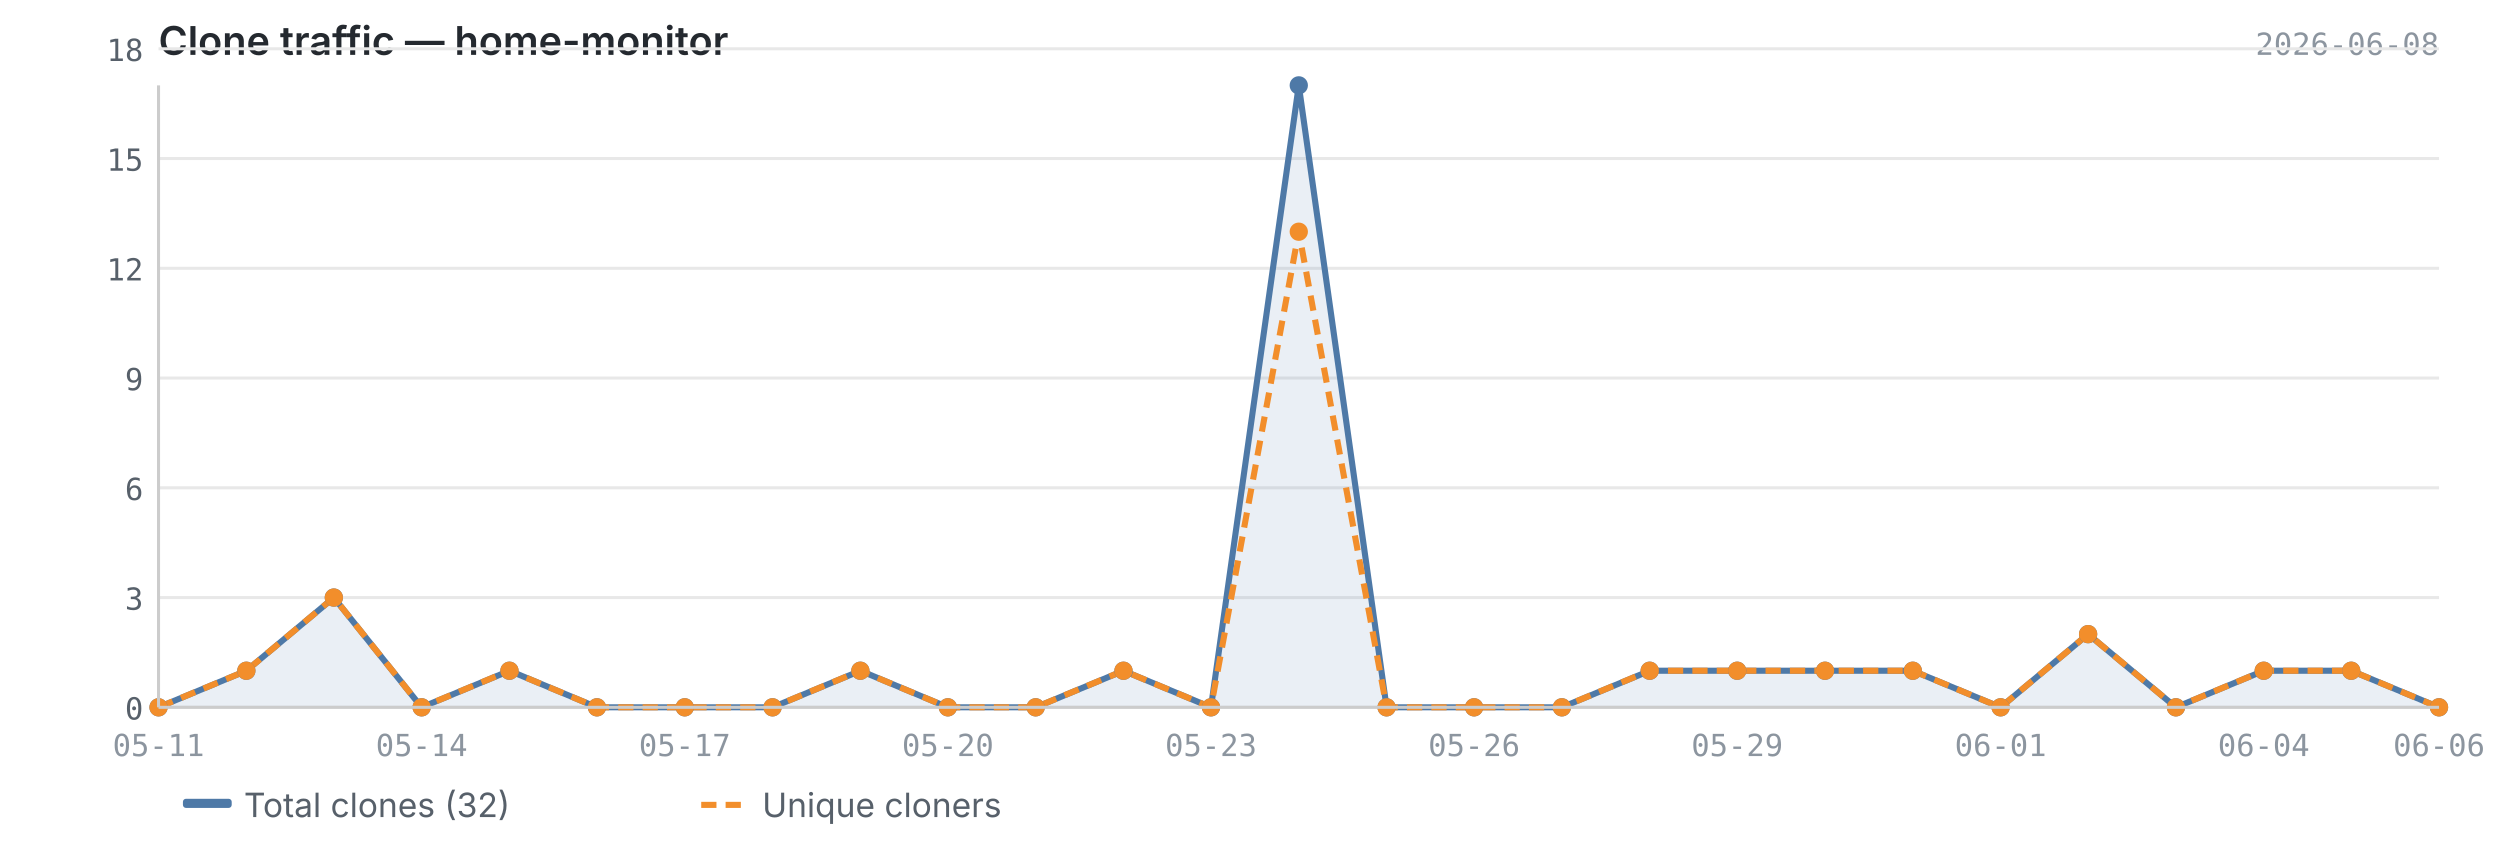
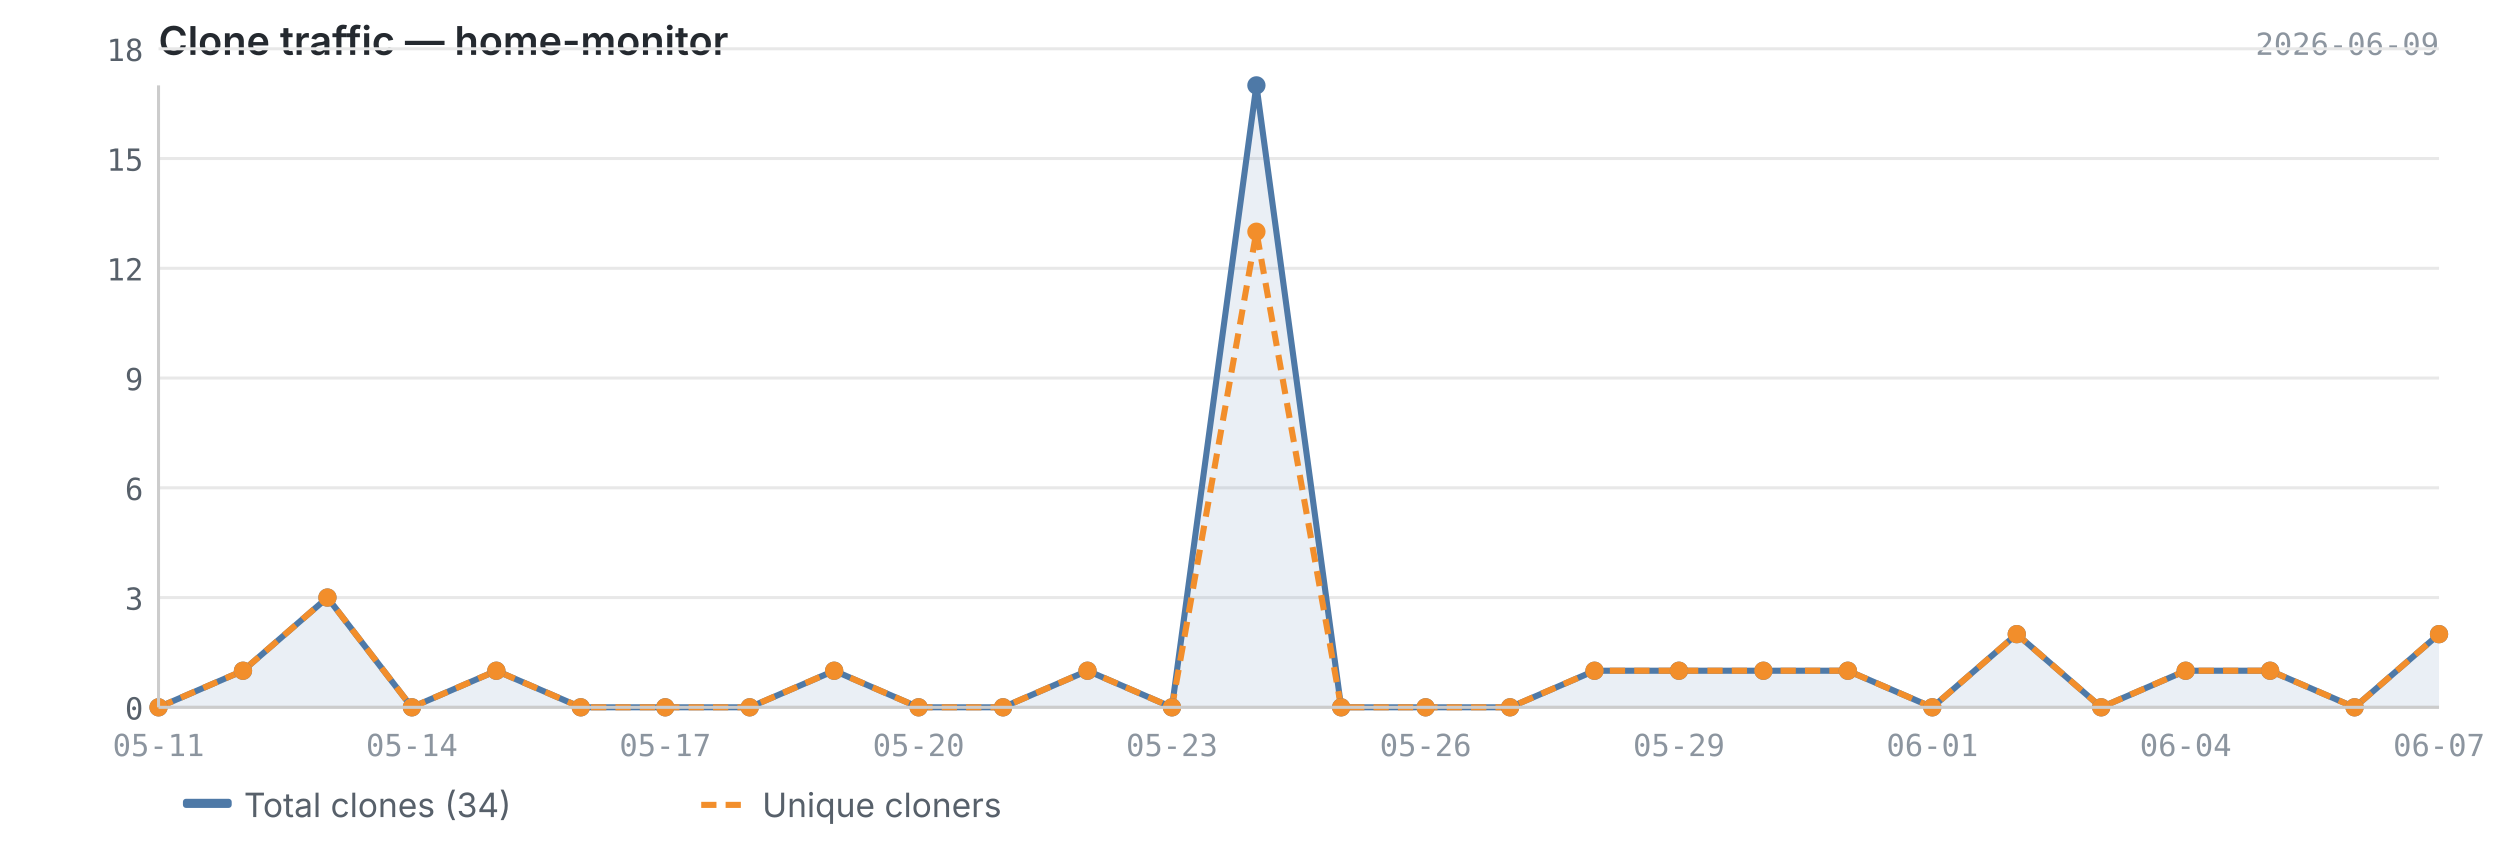
<svg xmlns="http://www.w3.org/2000/svg" viewBox="0 0 820 280" width="820" height="280">
  <text x="52" y="18" font-size="13" font-weight="600" fill="#24292f" font-family="-apple-system, BlinkMacSystemFont, 'Segoe UI', sans-serif">Clone traffic — home-monitor</text>
-   <text x="800" y="18" font-size="10" fill="#8c959f" font-family="ui-monospace, SFMono-Regular, 'SF Mono', Menlo, monospace" text-anchor="end">2026-06-08</text>
+   <text x="800" y="18" font-size="10" fill="#8c959f" font-family="ui-monospace, SFMono-Regular, 'SF Mono', Menlo, monospace" text-anchor="end">2026-06-09</text>
  <line x1="52" y1="232.0" x2="800" y2="232.0" stroke="#e8e8e8" stroke-width="1" />
  <line x1="52" y1="196.0" x2="800" y2="196.0" stroke="#e8e8e8" stroke-width="1" />
  <line x1="52" y1="160.0" x2="800" y2="160.0" stroke="#e8e8e8" stroke-width="1" />
  <line x1="52" y1="124.0" x2="800" y2="124.0" stroke="#e8e8e8" stroke-width="1" />
  <line x1="52" y1="88.0" x2="800" y2="88.0" stroke="#e8e8e8" stroke-width="1" />
  <line x1="52" y1="52.0" x2="800" y2="52.0" stroke="#e8e8e8" stroke-width="1" />
  <line x1="52" y1="16.0" x2="800" y2="16.0" stroke="#e8e8e8" stroke-width="1" />
-   <path d="M52.0,232.0 L52.0,232.0 L80.8,220.0 L109.5,196.0 L138.3,232.0 L167.1,220.0 L195.8,232.0 L224.6,232.0 L253.4,232.0 L282.2,220.0 L310.9,232.0 L339.7,232.0 L368.5,220.0 L397.2,232.0 L426.0,28.0 L454.8,232.0 L483.5,232.0 L512.3,232.0 L541.1,220.0 L569.8,220.0 L598.6,220.0 L627.4,220.0 L656.2,232.0 L684.9,208.0 L713.7,232.0 L742.5,220.0 L771.2,220.0 L800.0,232.0 L800.0,232.0 L52.0,232.0Z" fill="#4e79a7" opacity="0.12" />
-   <polyline points="52.0,232.0 80.8,220.0 109.5,196.0 138.3,232.0 167.1,220.0 195.8,232.0 224.6,232.0 253.4,232.0 282.2,220.0 310.9,232.0 339.7,232.0 368.5,220.0 397.2,232.0 426.0,28.0 454.8,232.0 483.5,232.0 512.3,232.0 541.1,220.0 569.8,220.0 598.6,220.0 627.4,220.0 656.2,232.0 684.9,208.0 713.7,232.0 742.5,220.0 771.2,220.0 800.0,232.0" fill="none" stroke="#4e79a7" stroke-width="2" stroke-linejoin="round" />
-   <polyline points="52.0,232.0 80.8,220.0 109.5,196.0 138.3,232.0 167.1,220.0 195.8,232.0 224.6,232.0 253.4,232.0 282.2,220.0 310.9,232.0 339.7,232.0 368.5,220.0 397.2,232.0 426.0,76.0 454.8,232.0 483.5,232.0 512.3,232.0 541.1,220.0 569.8,220.0 598.6,220.0 627.4,220.0 656.2,232.0 684.9,208.0 713.7,232.0 742.5,220.0 771.2,220.0 800.0,232.0" fill="none" stroke="#f28e2b" stroke-width="2" stroke-linejoin="round" stroke-dasharray="5,3" />
+   <path d="M52.0,232.0 L52.0,232.0 L79.7,220.0 L107.4,196.0 L135.1,232.0 L162.8,220.0 L190.5,232.0 L218.2,232.0 L245.9,232.0 L273.6,220.0 L301.3,232.0 L329.0,232.0 L356.7,220.0 L384.4,232.0 L412.1,28.0 L439.9,232.0 L467.6,232.0 L495.3,232.0 L523.0,220.0 L550.7,220.0 L578.4,220.0 L606.1,220.0 L633.8,232.0 L661.5,208.0 L689.2,232.0 L716.9,220.0 L744.6,220.0 L772.3,232.0 L800.0,208.0 L800.0,232.0 L52.0,232.0Z" fill="#4e79a7" opacity="0.12" />
+   <polyline points="52.0,232.0 79.7,220.0 107.4,196.0 135.1,232.0 162.8,220.0 190.5,232.0 218.2,232.0 245.9,232.0 273.6,220.0 301.3,232.0 329.0,232.0 356.7,220.0 384.4,232.0 412.1,28.0 439.9,232.0 467.6,232.0 495.3,232.0 523.0,220.0 550.7,220.0 578.4,220.0 606.1,220.0 633.8,232.0 661.5,208.0 689.2,232.0 716.9,220.0 744.6,220.0 772.3,232.0 800.0,208.0" fill="none" stroke="#4e79a7" stroke-width="2" stroke-linejoin="round" />
+   <polyline points="52.0,232.0 79.7,220.0 107.4,196.0 135.1,232.0 162.8,220.0 190.5,232.0 218.2,232.0 245.9,232.0 273.6,220.0 301.3,232.0 329.0,232.0 356.7,220.0 384.4,232.0 412.1,76.0 439.9,232.0 467.6,232.0 495.3,232.0 523.0,220.0 550.7,220.0 578.4,220.0 606.1,220.0 633.8,232.0 661.5,208.0 689.2,232.0 716.9,220.0 744.6,220.0 772.3,232.0 800.0,208.0" fill="none" stroke="#f28e2b" stroke-width="2" stroke-linejoin="round" stroke-dasharray="5,3" />
  <circle cx="52.0" cy="232.0" r="3" fill="#4e79a7" />
-   <circle cx="80.8" cy="220.0" r="3" fill="#4e79a7" />
-   <circle cx="109.5" cy="196.0" r="3" fill="#4e79a7" />
-   <circle cx="138.3" cy="232.0" r="3" fill="#4e79a7" />
-   <circle cx="167.1" cy="220.0" r="3" fill="#4e79a7" />
-   <circle cx="195.8" cy="232.0" r="3" fill="#4e79a7" />
-   <circle cx="224.6" cy="232.0" r="3" fill="#4e79a7" />
-   <circle cx="253.4" cy="232.0" r="3" fill="#4e79a7" />
-   <circle cx="282.2" cy="220.0" r="3" fill="#4e79a7" />
-   <circle cx="310.9" cy="232.0" r="3" fill="#4e79a7" />
-   <circle cx="339.7" cy="232.0" r="3" fill="#4e79a7" />
-   <circle cx="368.5" cy="220.0" r="3" fill="#4e79a7" />
-   <circle cx="397.2" cy="232.0" r="3" fill="#4e79a7" />
-   <circle cx="426.0" cy="28.0" r="3" fill="#4e79a7" />
-   <circle cx="454.8" cy="232.0" r="3" fill="#4e79a7" />
-   <circle cx="483.5" cy="232.0" r="3" fill="#4e79a7" />
-   <circle cx="512.3" cy="232.0" r="3" fill="#4e79a7" />
-   <circle cx="541.1" cy="220.0" r="3" fill="#4e79a7" />
-   <circle cx="569.8" cy="220.0" r="3" fill="#4e79a7" />
-   <circle cx="598.6" cy="220.0" r="3" fill="#4e79a7" />
-   <circle cx="627.4" cy="220.0" r="3" fill="#4e79a7" />
-   <circle cx="656.2" cy="232.0" r="3" fill="#4e79a7" />
-   <circle cx="684.9" cy="208.0" r="3" fill="#4e79a7" />
-   <circle cx="713.7" cy="232.0" r="3" fill="#4e79a7" />
-   <circle cx="742.5" cy="220.0" r="3" fill="#4e79a7" />
-   <circle cx="771.2" cy="220.0" r="3" fill="#4e79a7" />
-   <circle cx="800.0" cy="232.0" r="3" fill="#4e79a7" />
+   <circle cx="79.7" cy="220.0" r="3" fill="#4e79a7" />
+   <circle cx="107.4" cy="196.0" r="3" fill="#4e79a7" />
+   <circle cx="135.1" cy="232.0" r="3" fill="#4e79a7" />
+   <circle cx="162.8" cy="220.0" r="3" fill="#4e79a7" />
+   <circle cx="190.5" cy="232.0" r="3" fill="#4e79a7" />
+   <circle cx="218.2" cy="232.0" r="3" fill="#4e79a7" />
+   <circle cx="245.9" cy="232.0" r="3" fill="#4e79a7" />
+   <circle cx="273.6" cy="220.0" r="3" fill="#4e79a7" />
+   <circle cx="301.3" cy="232.0" r="3" fill="#4e79a7" />
+   <circle cx="329.0" cy="232.0" r="3" fill="#4e79a7" />
+   <circle cx="356.7" cy="220.0" r="3" fill="#4e79a7" />
+   <circle cx="384.4" cy="232.0" r="3" fill="#4e79a7" />
+   <circle cx="412.1" cy="28.0" r="3" fill="#4e79a7" />
+   <circle cx="439.9" cy="232.0" r="3" fill="#4e79a7" />
+   <circle cx="467.6" cy="232.0" r="3" fill="#4e79a7" />
+   <circle cx="495.3" cy="232.0" r="3" fill="#4e79a7" />
+   <circle cx="523.0" cy="220.0" r="3" fill="#4e79a7" />
+   <circle cx="550.7" cy="220.0" r="3" fill="#4e79a7" />
+   <circle cx="578.4" cy="220.0" r="3" fill="#4e79a7" />
+   <circle cx="606.1" cy="220.0" r="3" fill="#4e79a7" />
+   <circle cx="633.8" cy="232.0" r="3" fill="#4e79a7" />
+   <circle cx="661.5" cy="208.0" r="3" fill="#4e79a7" />
+   <circle cx="689.2" cy="232.0" r="3" fill="#4e79a7" />
+   <circle cx="716.9" cy="220.0" r="3" fill="#4e79a7" />
+   <circle cx="744.6" cy="220.0" r="3" fill="#4e79a7" />
+   <circle cx="772.3" cy="232.0" r="3" fill="#4e79a7" />
+   <circle cx="800.0" cy="208.0" r="3" fill="#4e79a7" />
  <circle cx="52.0" cy="232.0" r="3" fill="#f28e2b" />
-   <circle cx="80.8" cy="220.0" r="3" fill="#f28e2b" />
-   <circle cx="109.5" cy="196.0" r="3" fill="#f28e2b" />
-   <circle cx="138.3" cy="232.0" r="3" fill="#f28e2b" />
-   <circle cx="167.1" cy="220.0" r="3" fill="#f28e2b" />
-   <circle cx="195.8" cy="232.0" r="3" fill="#f28e2b" />
-   <circle cx="224.6" cy="232.0" r="3" fill="#f28e2b" />
-   <circle cx="253.4" cy="232.0" r="3" fill="#f28e2b" />
-   <circle cx="282.2" cy="220.0" r="3" fill="#f28e2b" />
-   <circle cx="310.9" cy="232.0" r="3" fill="#f28e2b" />
-   <circle cx="339.7" cy="232.0" r="3" fill="#f28e2b" />
-   <circle cx="368.5" cy="220.0" r="3" fill="#f28e2b" />
-   <circle cx="397.2" cy="232.0" r="3" fill="#f28e2b" />
-   <circle cx="426.0" cy="76.0" r="3" fill="#f28e2b" />
-   <circle cx="454.8" cy="232.0" r="3" fill="#f28e2b" />
-   <circle cx="483.5" cy="232.0" r="3" fill="#f28e2b" />
-   <circle cx="512.3" cy="232.0" r="3" fill="#f28e2b" />
-   <circle cx="541.1" cy="220.0" r="3" fill="#f28e2b" />
-   <circle cx="569.8" cy="220.0" r="3" fill="#f28e2b" />
-   <circle cx="598.6" cy="220.0" r="3" fill="#f28e2b" />
-   <circle cx="627.4" cy="220.0" r="3" fill="#f28e2b" />
-   <circle cx="656.2" cy="232.0" r="3" fill="#f28e2b" />
-   <circle cx="684.9" cy="208.0" r="3" fill="#f28e2b" />
-   <circle cx="713.7" cy="232.0" r="3" fill="#f28e2b" />
-   <circle cx="742.5" cy="220.0" r="3" fill="#f28e2b" />
-   <circle cx="771.2" cy="220.0" r="3" fill="#f28e2b" />
-   <circle cx="800.0" cy="232.0" r="3" fill="#f28e2b" />
+   <circle cx="79.7" cy="220.0" r="3" fill="#f28e2b" />
+   <circle cx="107.4" cy="196.0" r="3" fill="#f28e2b" />
+   <circle cx="135.1" cy="232.0" r="3" fill="#f28e2b" />
+   <circle cx="162.8" cy="220.0" r="3" fill="#f28e2b" />
+   <circle cx="190.5" cy="232.0" r="3" fill="#f28e2b" />
+   <circle cx="218.2" cy="232.0" r="3" fill="#f28e2b" />
+   <circle cx="245.9" cy="232.0" r="3" fill="#f28e2b" />
+   <circle cx="273.6" cy="220.0" r="3" fill="#f28e2b" />
+   <circle cx="301.3" cy="232.0" r="3" fill="#f28e2b" />
+   <circle cx="329.0" cy="232.0" r="3" fill="#f28e2b" />
+   <circle cx="356.7" cy="220.0" r="3" fill="#f28e2b" />
+   <circle cx="384.4" cy="232.0" r="3" fill="#f28e2b" />
+   <circle cx="412.1" cy="76.0" r="3" fill="#f28e2b" />
+   <circle cx="439.9" cy="232.0" r="3" fill="#f28e2b" />
+   <circle cx="467.6" cy="232.0" r="3" fill="#f28e2b" />
+   <circle cx="495.3" cy="232.0" r="3" fill="#f28e2b" />
+   <circle cx="523.0" cy="220.0" r="3" fill="#f28e2b" />
+   <circle cx="550.7" cy="220.0" r="3" fill="#f28e2b" />
+   <circle cx="578.4" cy="220.0" r="3" fill="#f28e2b" />
+   <circle cx="606.1" cy="220.0" r="3" fill="#f28e2b" />
+   <circle cx="633.8" cy="232.0" r="3" fill="#f28e2b" />
+   <circle cx="661.5" cy="208.0" r="3" fill="#f28e2b" />
+   <circle cx="689.2" cy="232.0" r="3" fill="#f28e2b" />
+   <circle cx="716.9" cy="220.0" r="3" fill="#f28e2b" />
+   <circle cx="744.6" cy="220.0" r="3" fill="#f28e2b" />
+   <circle cx="772.3" cy="232.0" r="3" fill="#f28e2b" />
+   <circle cx="800.0" cy="208.0" r="3" fill="#f28e2b" />
  <line x1="52" y1="28" x2="52" y2="232" stroke="#cccccc" stroke-width="1" />
  <line x1="52" y1="232" x2="800" y2="232" stroke="#cccccc" stroke-width="1" />
  <text x="47" y="236.0" text-anchor="end" font-size="10" fill="#57606a" font-family="ui-monospace, SFMono-Regular, 'SF Mono', Menlo, monospace">0</text>
  <text x="47" y="200.0" text-anchor="end" font-size="10" fill="#57606a" font-family="ui-monospace, SFMono-Regular, 'SF Mono', Menlo, monospace">3</text>
  <text x="47" y="164.0" text-anchor="end" font-size="10" fill="#57606a" font-family="ui-monospace, SFMono-Regular, 'SF Mono', Menlo, monospace">6</text>
  <text x="47" y="128.0" text-anchor="end" font-size="10" fill="#57606a" font-family="ui-monospace, SFMono-Regular, 'SF Mono', Menlo, monospace">9</text>
  <text x="47" y="92.0" text-anchor="end" font-size="10" fill="#57606a" font-family="ui-monospace, SFMono-Regular, 'SF Mono', Menlo, monospace">12</text>
  <text x="47" y="56.0" text-anchor="end" font-size="10" fill="#57606a" font-family="ui-monospace, SFMono-Regular, 'SF Mono', Menlo, monospace">15</text>
  <text x="47" y="20.0" text-anchor="end" font-size="10" fill="#57606a" font-family="ui-monospace, SFMono-Regular, 'SF Mono', Menlo, monospace">18</text>
  <text x="52.0" y="248" text-anchor="middle" font-size="10" fill="#8c959f" font-family="ui-monospace, SFMono-Regular, 'SF Mono', Menlo, monospace">05-11</text>
-   <text x="138.3" y="248" text-anchor="middle" font-size="10" fill="#8c959f" font-family="ui-monospace, SFMono-Regular, 'SF Mono', Menlo, monospace">05-14</text>
-   <text x="224.6" y="248" text-anchor="middle" font-size="10" fill="#8c959f" font-family="ui-monospace, SFMono-Regular, 'SF Mono', Menlo, monospace">05-17</text>
-   <text x="310.9" y="248" text-anchor="middle" font-size="10" fill="#8c959f" font-family="ui-monospace, SFMono-Regular, 'SF Mono', Menlo, monospace">05-20</text>
-   <text x="397.2" y="248" text-anchor="middle" font-size="10" fill="#8c959f" font-family="ui-monospace, SFMono-Regular, 'SF Mono', Menlo, monospace">05-23</text>
-   <text x="483.5" y="248" text-anchor="middle" font-size="10" fill="#8c959f" font-family="ui-monospace, SFMono-Regular, 'SF Mono', Menlo, monospace">05-26</text>
-   <text x="569.8" y="248" text-anchor="middle" font-size="10" fill="#8c959f" font-family="ui-monospace, SFMono-Regular, 'SF Mono', Menlo, monospace">05-29</text>
-   <text x="656.2" y="248" text-anchor="middle" font-size="10" fill="#8c959f" font-family="ui-monospace, SFMono-Regular, 'SF Mono', Menlo, monospace">06-01</text>
-   <text x="742.5" y="248" text-anchor="middle" font-size="10" fill="#8c959f" font-family="ui-monospace, SFMono-Regular, 'SF Mono', Menlo, monospace">06-04</text>
-   <text x="800.0" y="248" text-anchor="middle" font-size="10" fill="#8c959f" font-family="ui-monospace, SFMono-Regular, 'SF Mono', Menlo, monospace">06-06</text>
+   <text x="135.1" y="248" text-anchor="middle" font-size="10" fill="#8c959f" font-family="ui-monospace, SFMono-Regular, 'SF Mono', Menlo, monospace">05-14</text>
+   <text x="218.2" y="248" text-anchor="middle" font-size="10" fill="#8c959f" font-family="ui-monospace, SFMono-Regular, 'SF Mono', Menlo, monospace">05-17</text>
+   <text x="301.3" y="248" text-anchor="middle" font-size="10" fill="#8c959f" font-family="ui-monospace, SFMono-Regular, 'SF Mono', Menlo, monospace">05-20</text>
+   <text x="384.4" y="248" text-anchor="middle" font-size="10" fill="#8c959f" font-family="ui-monospace, SFMono-Regular, 'SF Mono', Menlo, monospace">05-23</text>
+   <text x="467.6" y="248" text-anchor="middle" font-size="10" fill="#8c959f" font-family="ui-monospace, SFMono-Regular, 'SF Mono', Menlo, monospace">05-26</text>
+   <text x="550.7" y="248" text-anchor="middle" font-size="10" fill="#8c959f" font-family="ui-monospace, SFMono-Regular, 'SF Mono', Menlo, monospace">05-29</text>
+   <text x="633.8" y="248" text-anchor="middle" font-size="10" fill="#8c959f" font-family="ui-monospace, SFMono-Regular, 'SF Mono', Menlo, monospace">06-01</text>
+   <text x="716.9" y="248" text-anchor="middle" font-size="10" fill="#8c959f" font-family="ui-monospace, SFMono-Regular, 'SF Mono', Menlo, monospace">06-04</text>
+   <text x="800.0" y="248" text-anchor="middle" font-size="10" fill="#8c959f" font-family="ui-monospace, SFMono-Regular, 'SF Mono', Menlo, monospace">06-07</text>
  <rect x="60" y="262" width="16" height="3" fill="#4e79a7" rx="1" />
-   <text x="80" y="268" font-size="11" fill="#57606a" font-family="-apple-system, BlinkMacSystemFont, 'Segoe UI', sans-serif">Total clones (32)</text>
+   <text x="80" y="268" font-size="11" fill="#57606a" font-family="-apple-system, BlinkMacSystemFont, 'Segoe UI', sans-serif">Total clones (34)</text>
  <line x1="230" y1="264" x2="246" y2="264" stroke="#f28e2b" stroke-width="2" stroke-dasharray="5,3" />
  <text x="250" y="268" font-size="11" fill="#57606a" font-family="-apple-system, BlinkMacSystemFont, 'Segoe UI', sans-serif">Unique cloners</text>
</svg>
